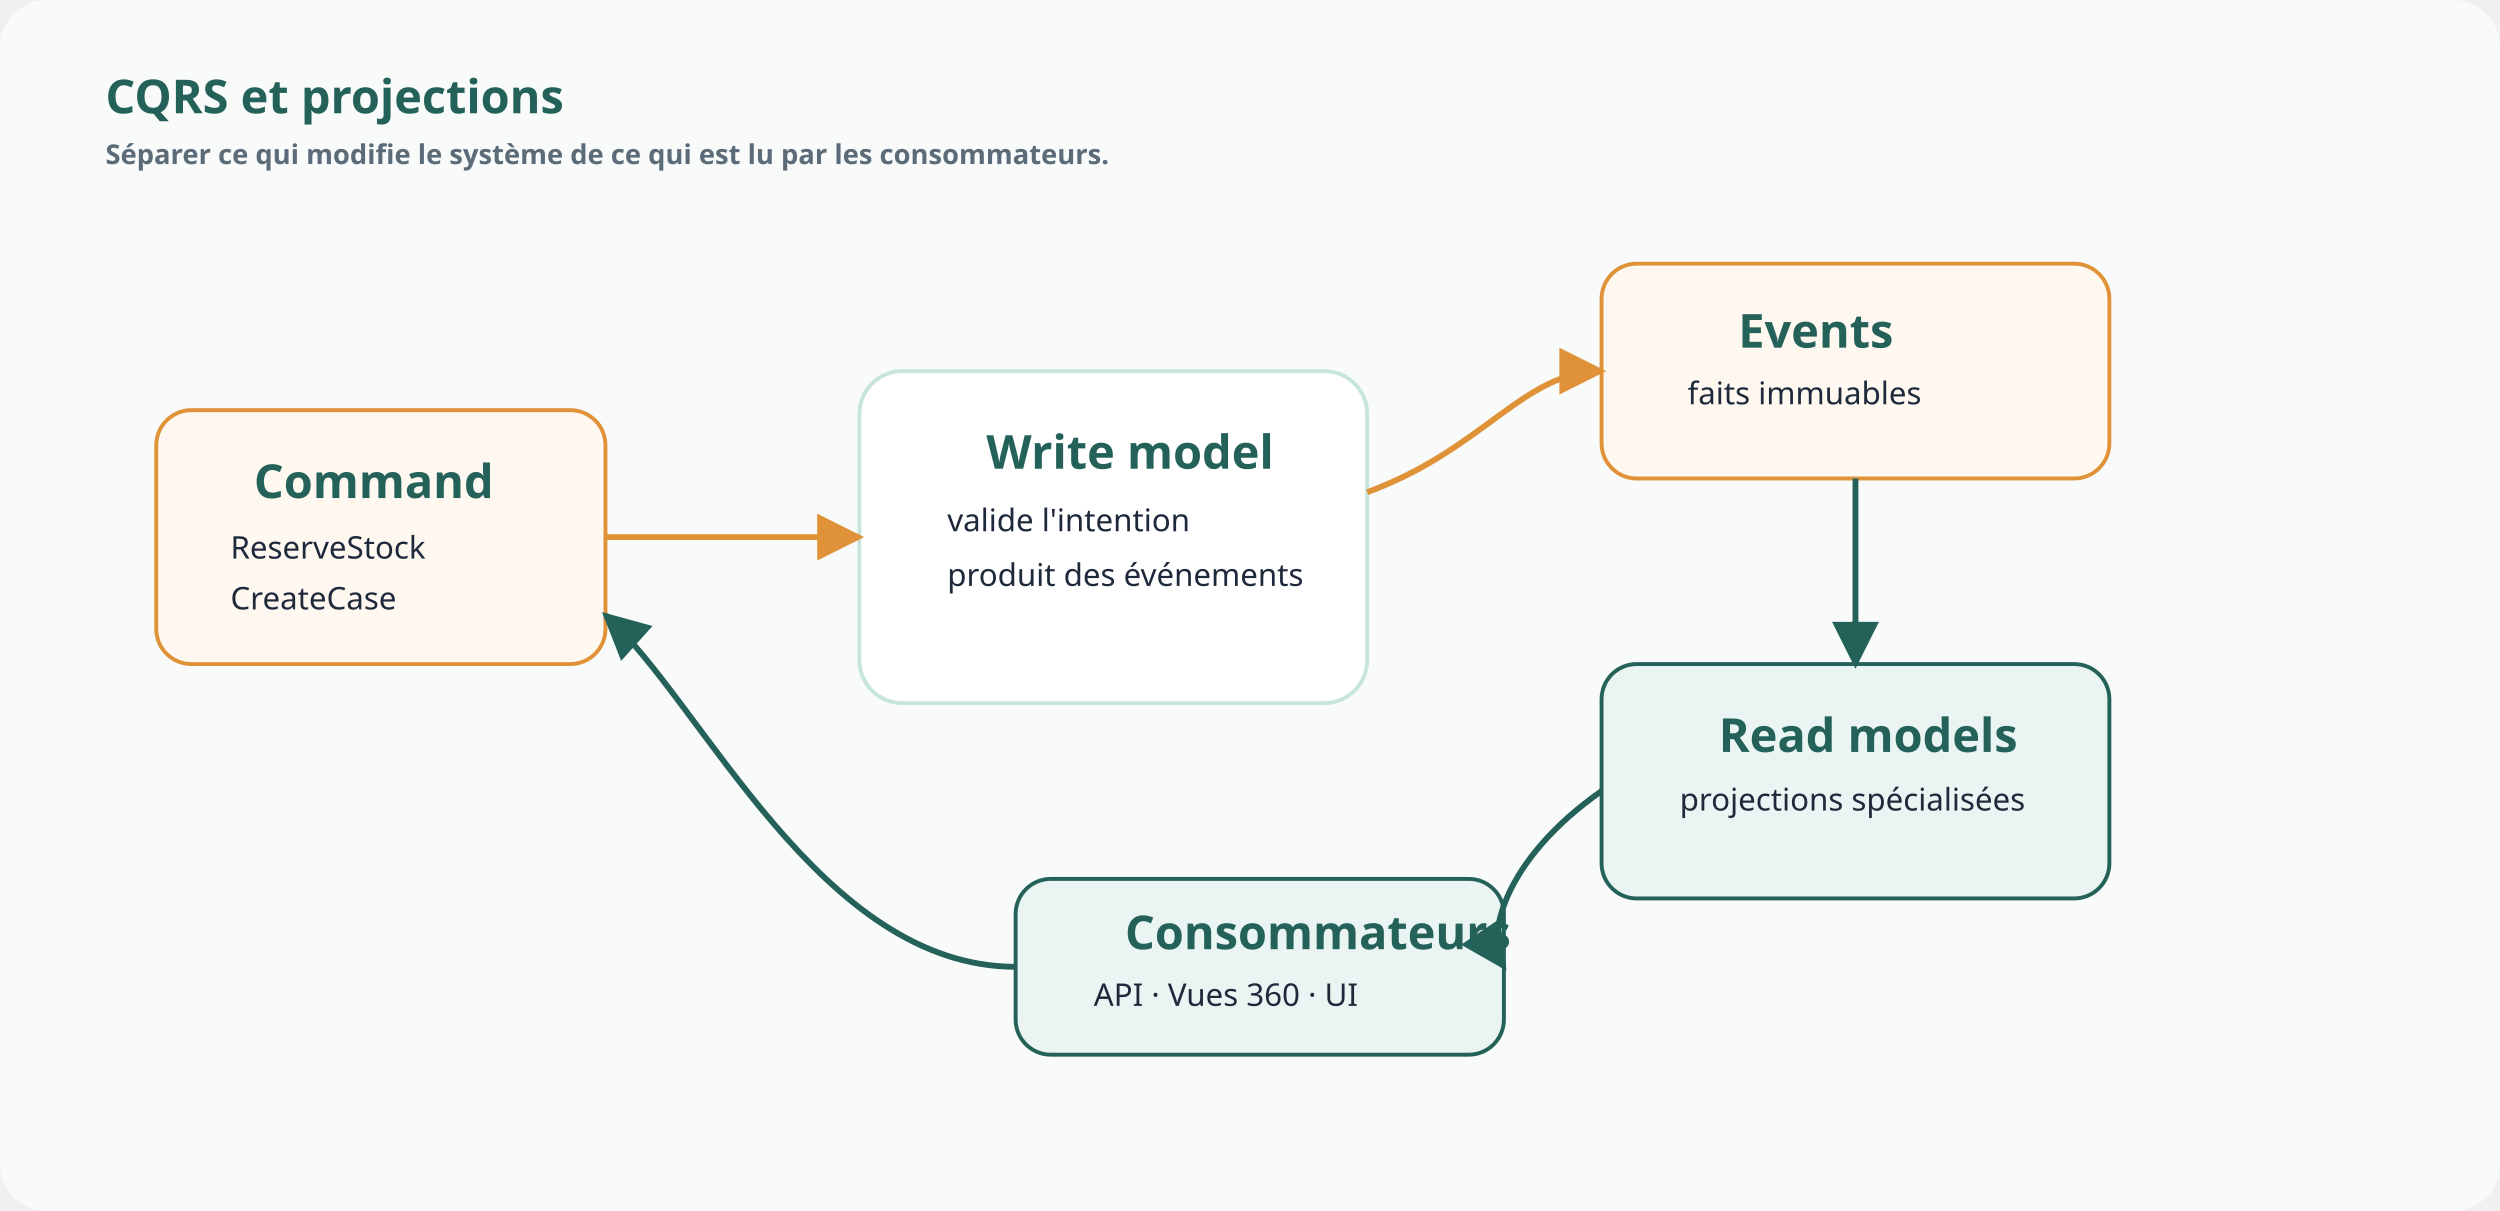
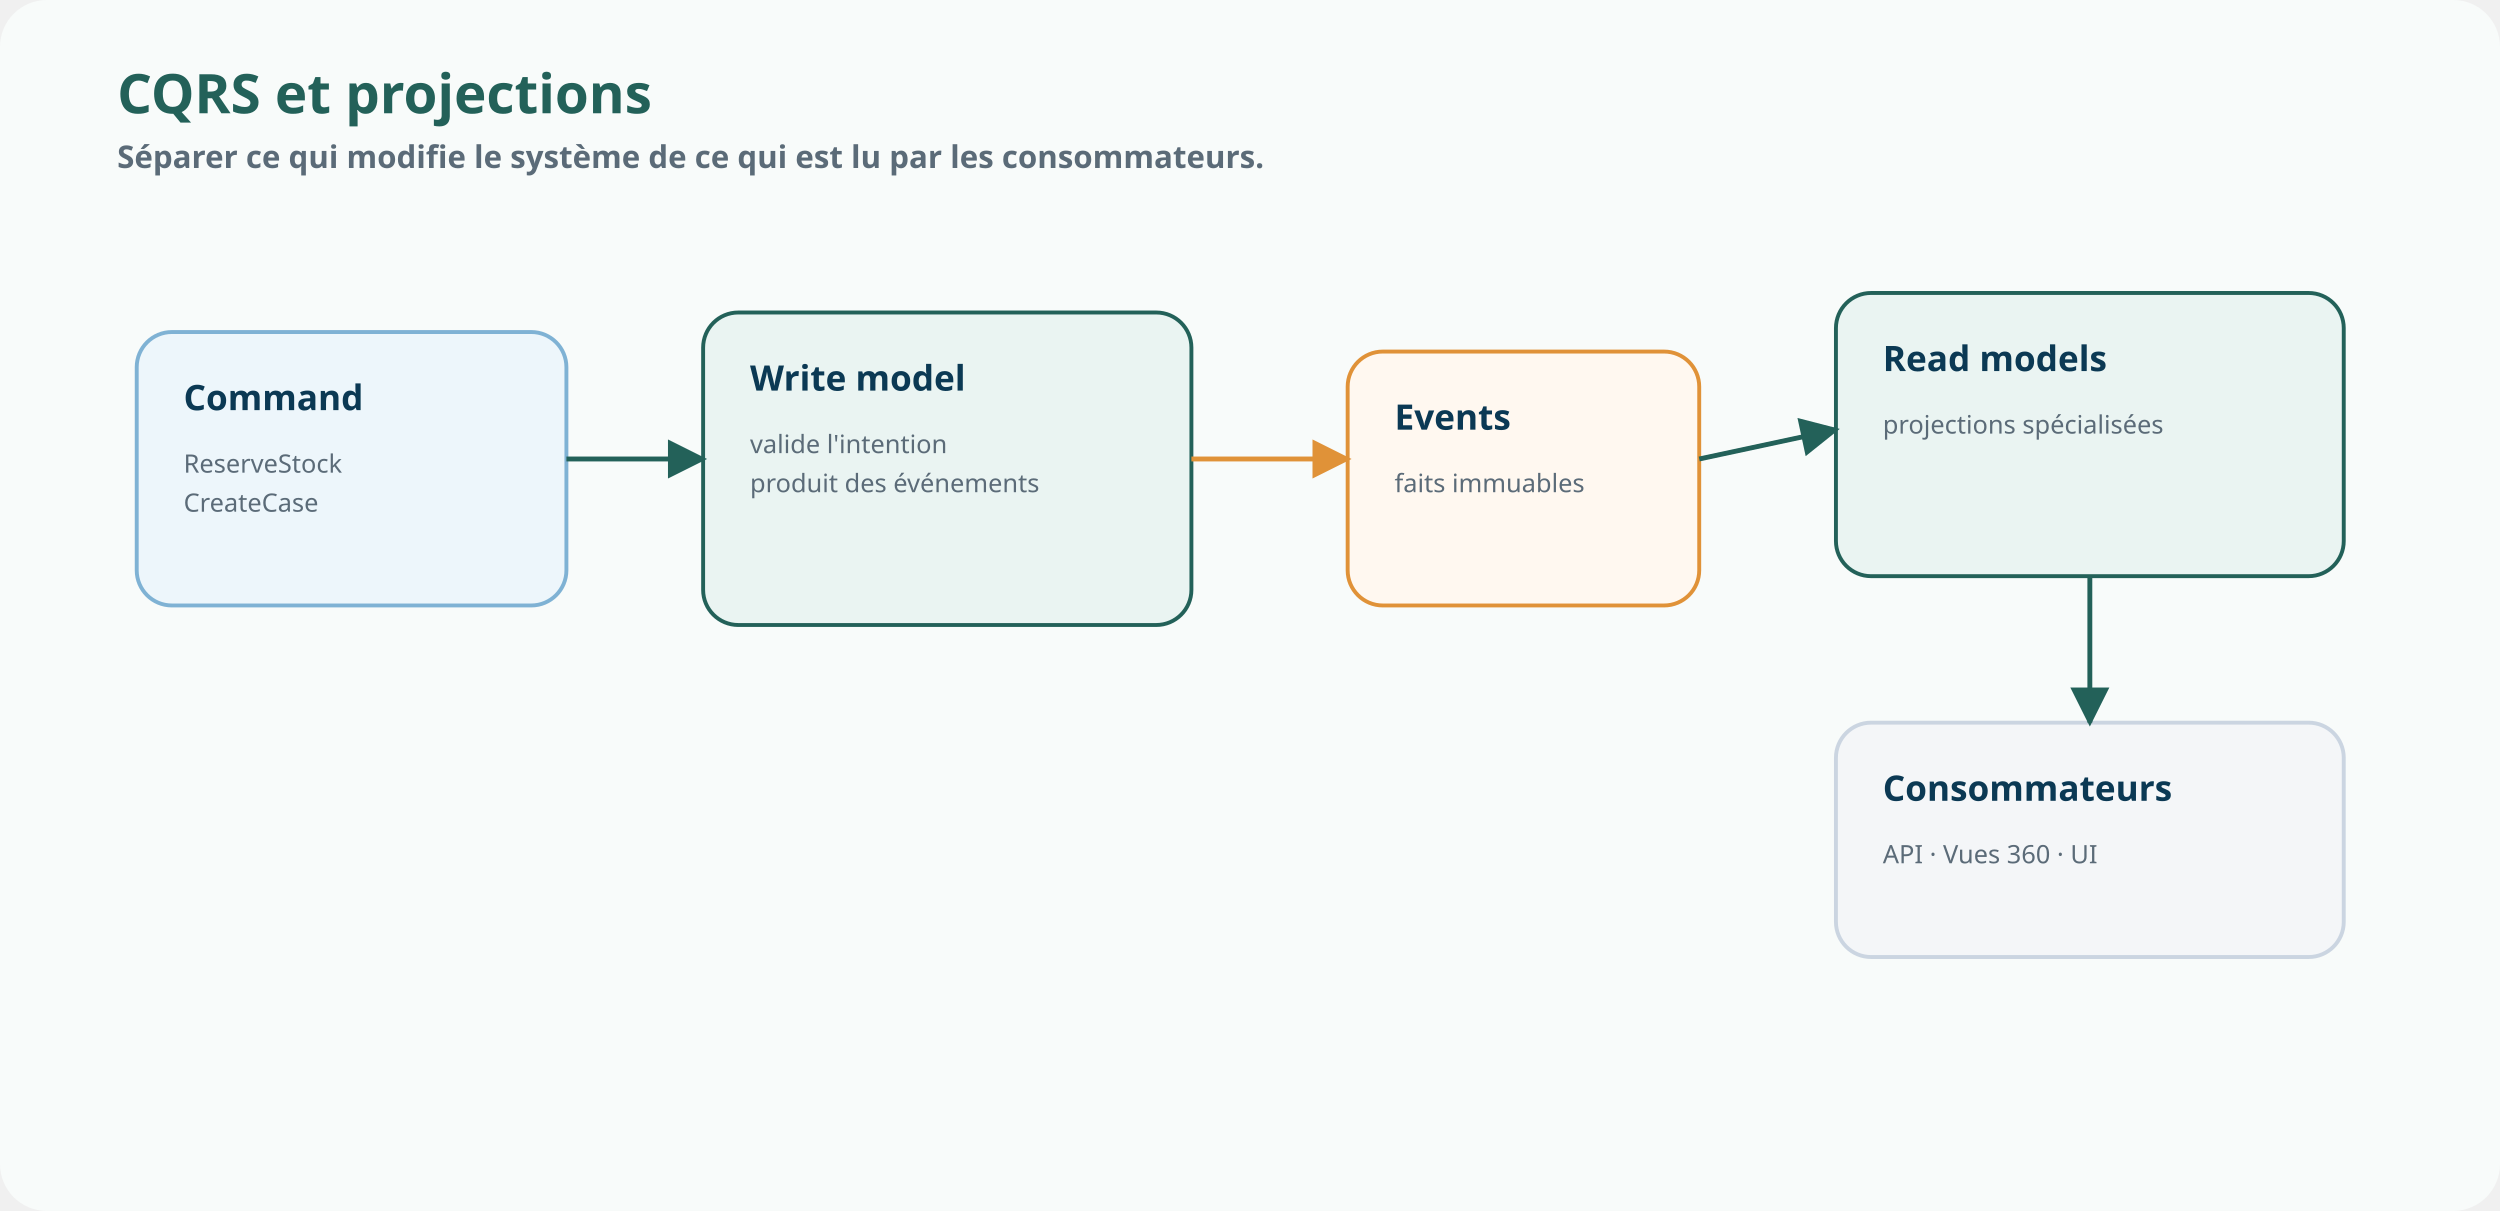
- <svg xmlns="http://www.w3.org/2000/svg" width="1280" height="620" viewBox="0 0 1280 620" preserveAspectRatio="xMidYMid meet" role="img">
+ <svg xmlns="http://www.w3.org/2000/svg" width="1280" height="620" viewBox="0 0 1280 620" preserveAspectRatio="xMidYMid meet" role="img" aria-labelledby="title desc">
  <defs>
-     <style>.bg{fill:#f8fbfa}.box{fill:#fff;stroke:#c7e4de;stroke-width:2}.cmd{fill:#fff8f0;stroke:#e09238;stroke-width:2}.read{fill:#eaf4f2;stroke:#236159;stroke-width:2}.h{font:700 24px Aptos,Calibri,sans-serif;fill:#236159}.t{font:500 16px Aptos,Calibri,sans-serif;fill:#1e293b}.s{font:600 14px Aptos,Calibri,sans-serif;fill:#5b6b78}.a{stroke:#236159;stroke-width:3;fill:none;marker-end:url(#m)}.aa{stroke:#e09238;stroke-width:3;fill:none;marker-end:url(#ma)}</style>
-     <marker id="m" viewBox="0 0 10 10" refX="9" refY="5" markerWidth="8" markerHeight="8" orient="auto">
-       <path d="M0,0 L10,5 L0,10z" fill="#236159" />
+     <style>
+       .bg{fill:#f8fbfa}.panel{fill:#fff;stroke:#c7e4de;stroke-width:2}.panelSoft{fill:#eaf4f2;stroke:#236159;stroke-width:2}.accent{fill:#fff8f0;stroke:#e09238;stroke-width:2}.amber{fill:#fff8f0;stroke:#e09238;stroke-width:2}.green{fill:#eaf4f2;stroke:#236159;stroke-width:2}.blue{fill:#edf6fb;stroke:#7fb2d4;stroke-width:2}.purple{fill:#f4f0fb;stroke:#a98bd3;stroke-width:2}.grey{fill:#f4f6f8;stroke:#cbd5e1;stroke-width:2}.red{fill:#fff0ef;stroke:#d98b7d;stroke-width:2}.core{fill:#236159;stroke:#0b3954;stroke-width:2}.dark{fill:#0b3954;stroke:#052437;stroke-width:2}.title{font:700 28px Aptos,Calibri,Segoe UI,sans-serif;fill:#236159}.subtitle{font:600 16px Aptos,Calibri,Segoe UI,sans-serif;fill:#5b6b78}.h{font:700 18px Aptos,Calibri,Segoe UI,sans-serif;fill:#0b3954}.hWhite{font:700 18px Aptos,Calibri,Segoe UI,sans-serif;fill:#fff}.txt{font:500 15px Aptos,Calibri,Segoe UI,sans-serif;fill:#1e293b}.small{font:500 13px Aptos,Calibri,Segoe UI,sans-serif;fill:#5b6b78}.smallWhite{font:500 13px Aptos,Calibri,Segoe UI,sans-serif;fill:#eaf4f2}.pill{fill:#eaf4f2;stroke:#c7e4de;stroke-width:1.5}.pillAccent{fill:#fff8f0;stroke:#e09238;stroke-width:1.5}.pillText{font:700 12px Aptos,Calibri,Segoe UI,sans-serif;fill:#0b3954}.pillAccentText{font:700 12px Aptos,Calibri,Segoe UI,sans-serif;fill:#8a4f0f}.arrow{stroke:#236159;stroke-width:2.5;fill:none;marker-end:url(#arrow)}.arrowAccent{stroke:#e09238;stroke-width:2.5;fill:none;marker-end:url(#arrowAccent)}.arrowSoft{stroke:#8aa7a1;stroke-width:2;fill:none;stroke-dasharray:6 6;marker-end:url(#arrow)}.dash{stroke-dasharray:6 6}.label{font:700 12px Aptos,Calibri,Segoe UI,sans-serif;fill:#236159}.labelAccent{font:700 12px Aptos,Calibri,Segoe UI,sans-serif;fill:#8a4f0f}.num{font:800 20px Aptos,Calibri,Segoe UI,sans-serif;fill:#e09238}
+     </style>
+     <marker id="arrow" viewBox="0 0 10 10" refX="9" refY="5" markerWidth="8" markerHeight="8" orient="auto-start-reverse">
+       <path d="M0,0 L10,5 L0,10 z" fill="#236159" />
    </marker>
-     <marker id="ma" viewBox="0 0 10 10" refX="9" refY="5" markerWidth="8" markerHeight="8" orient="auto">
-       <path d="M0,0 L10,5 L0,10z" fill="#e09238" />
+     <marker id="arrowAccent" viewBox="0 0 10 10" refX="9" refY="5" markerWidth="8" markerHeight="8" orient="auto-start-reverse">
+       <path d="M0,0 L10,5 L0,10 z" fill="#e09238" />
    </marker>
  </defs>
-   <rect class="bg" width="1280" height="620" rx="24" />
-   <text class="h" x="54" y="58">CQRS et projections</text>
-   <text class="s" x="54" y="84">Séparer ce qui modifie le système de ce qui est lu par les consommateurs.</text>
-   <rect class="cmd" x="80" y="210" width="230" height="130" rx="18" />
-   <text class="h" x="130" y="255">Command</text>
-   <text class="t" x="118" y="286">ReserveStock</text>
-   <text class="t" x="118" y="312">CreateCase</text>
-   <rect class="box" x="440" y="190" width="260" height="170" rx="22" />
-   <text class="h" x="505" y="240">Write model</text>
-   <text class="t" x="485" y="272">valide l'intention</text>
-   <text class="t" x="485" y="300">produit des événements</text>
-   <rect class="cmd" x="820" y="135" width="260" height="110" rx="18" />
-   <text class="h" x="890" y="178">Events</text>
-   <text class="t" x="864" y="207">faits immuables</text>
-   <rect class="read" x="820" y="340" width="260" height="120" rx="18" />
-   <text class="h" x="880" y="385">Read models</text>
-   <text class="t" x="860" y="415">projections spécialisées</text>
-   <rect class="read" x="520" y="450" width="250" height="90" rx="18" />
-   <text class="h" x="576" y="486">Consommateurs</text>
-   <text class="t" x="560" y="515">API · Vues 360 · UI</text>
-   <path class="aa" d="M310 275 L440 275" />
-   <path class="aa" d="M700 252 C760 230 780 190 820 190" />
-   <path class="a" d="M950 245 L950 340" />
-   <path class="a" d="M820 405 C770 440 760 480 770 495" />
-   <path class="a" d="M520 495 C420 495 360 360 310 315" />
+   <rect class="bg" x="0" y="0" width="1280" height="620" rx="24" />
+   <text class="title" x="60" y="58">CQRS et projections</text>
+   <text class="subtitle" x="60" y="86">Séparer ce qui modifie le système de ce qui est lu par les consommateurs.</text>
+   <rect class="blue" x="70" y="170" width="220" height="140" rx="18" />
+   <text class="h" x="94" y="210">Command</text>
+   <text class="small" x="94" y="242">ReserveStock</text>
+   <text class="small" x="94" y="262">CreateCase</text>
+   <rect class="panelSoft" x="360" y="160" width="250" height="160" rx="18" />
+   <text class="h" x="384" y="200">Write model</text>
+   <text class="small" x="384" y="232">valide l'intention</text>
+   <text class="small" x="384" y="252">produit des événements</text>
+   <rect class="accent" x="690" y="180" width="180" height="130" rx="18" />
+   <text class="h" x="714" y="220">Events</text>
+   <text class="small" x="714" y="252">faits immuables</text>
+   <rect class="green" x="940" y="150" width="260" height="145" rx="18" />
+   <text class="h" x="964" y="190">Read models</text>
+   <text class="small" x="964" y="222">projections spécialisées</text>
+   <rect class="grey" x="940" y="370" width="260" height="120" rx="18" />
+   <text class="h" x="964" y="410">Consommateurs</text>
+   <text class="small" x="964" y="442">API · Vues 360 · UI</text>
+   <path class="arrow" d="M290 235 L360 235" />
+   <path class="arrowAccent" d="M610 235 L690 235" />
+   <path class="arrow" d="M870 235 L940 220" />
+   <path class="arrow" d="M1070 295 L1070 370" />
</svg>
